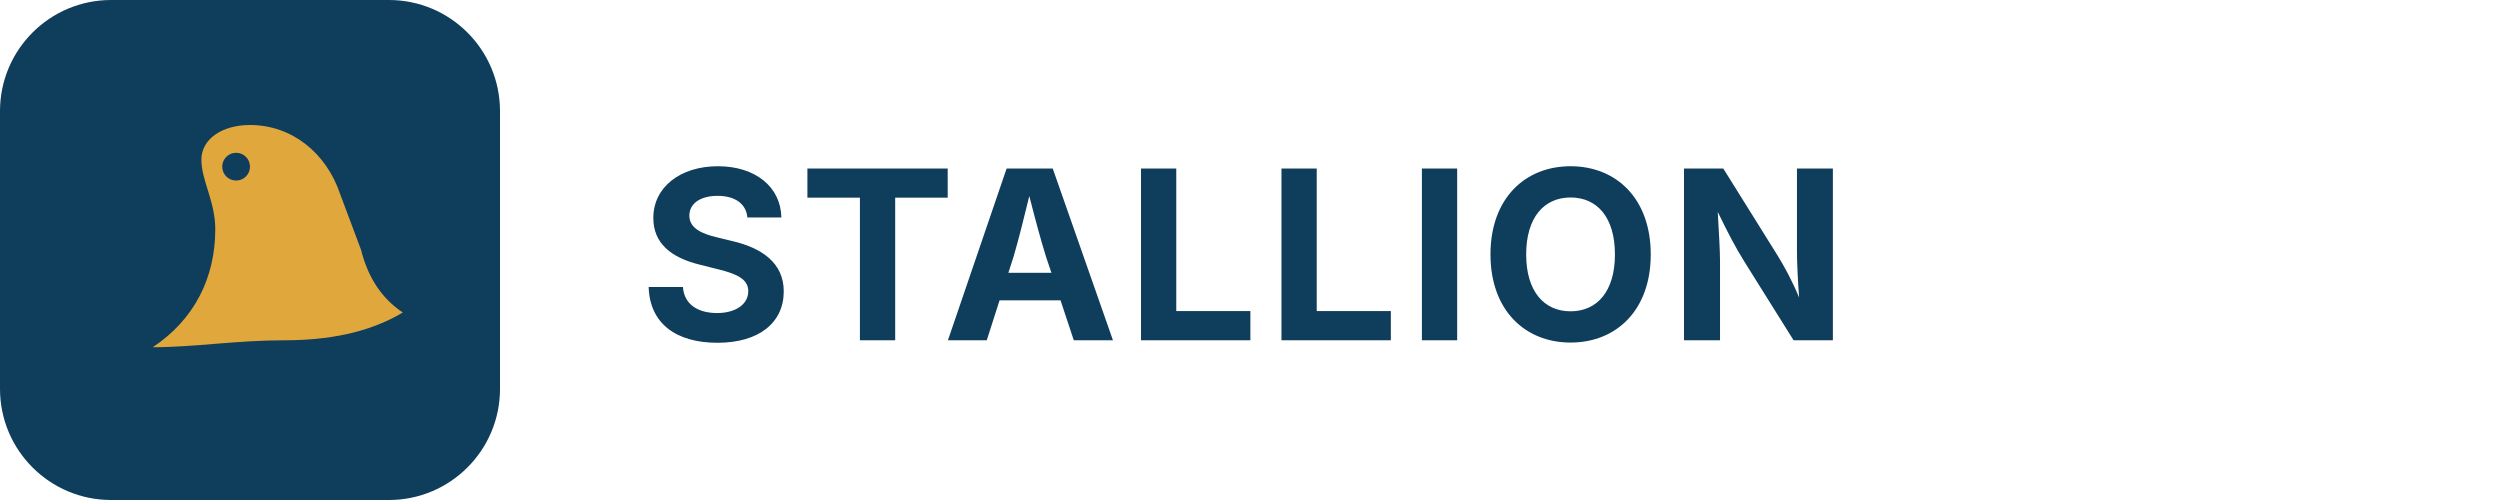
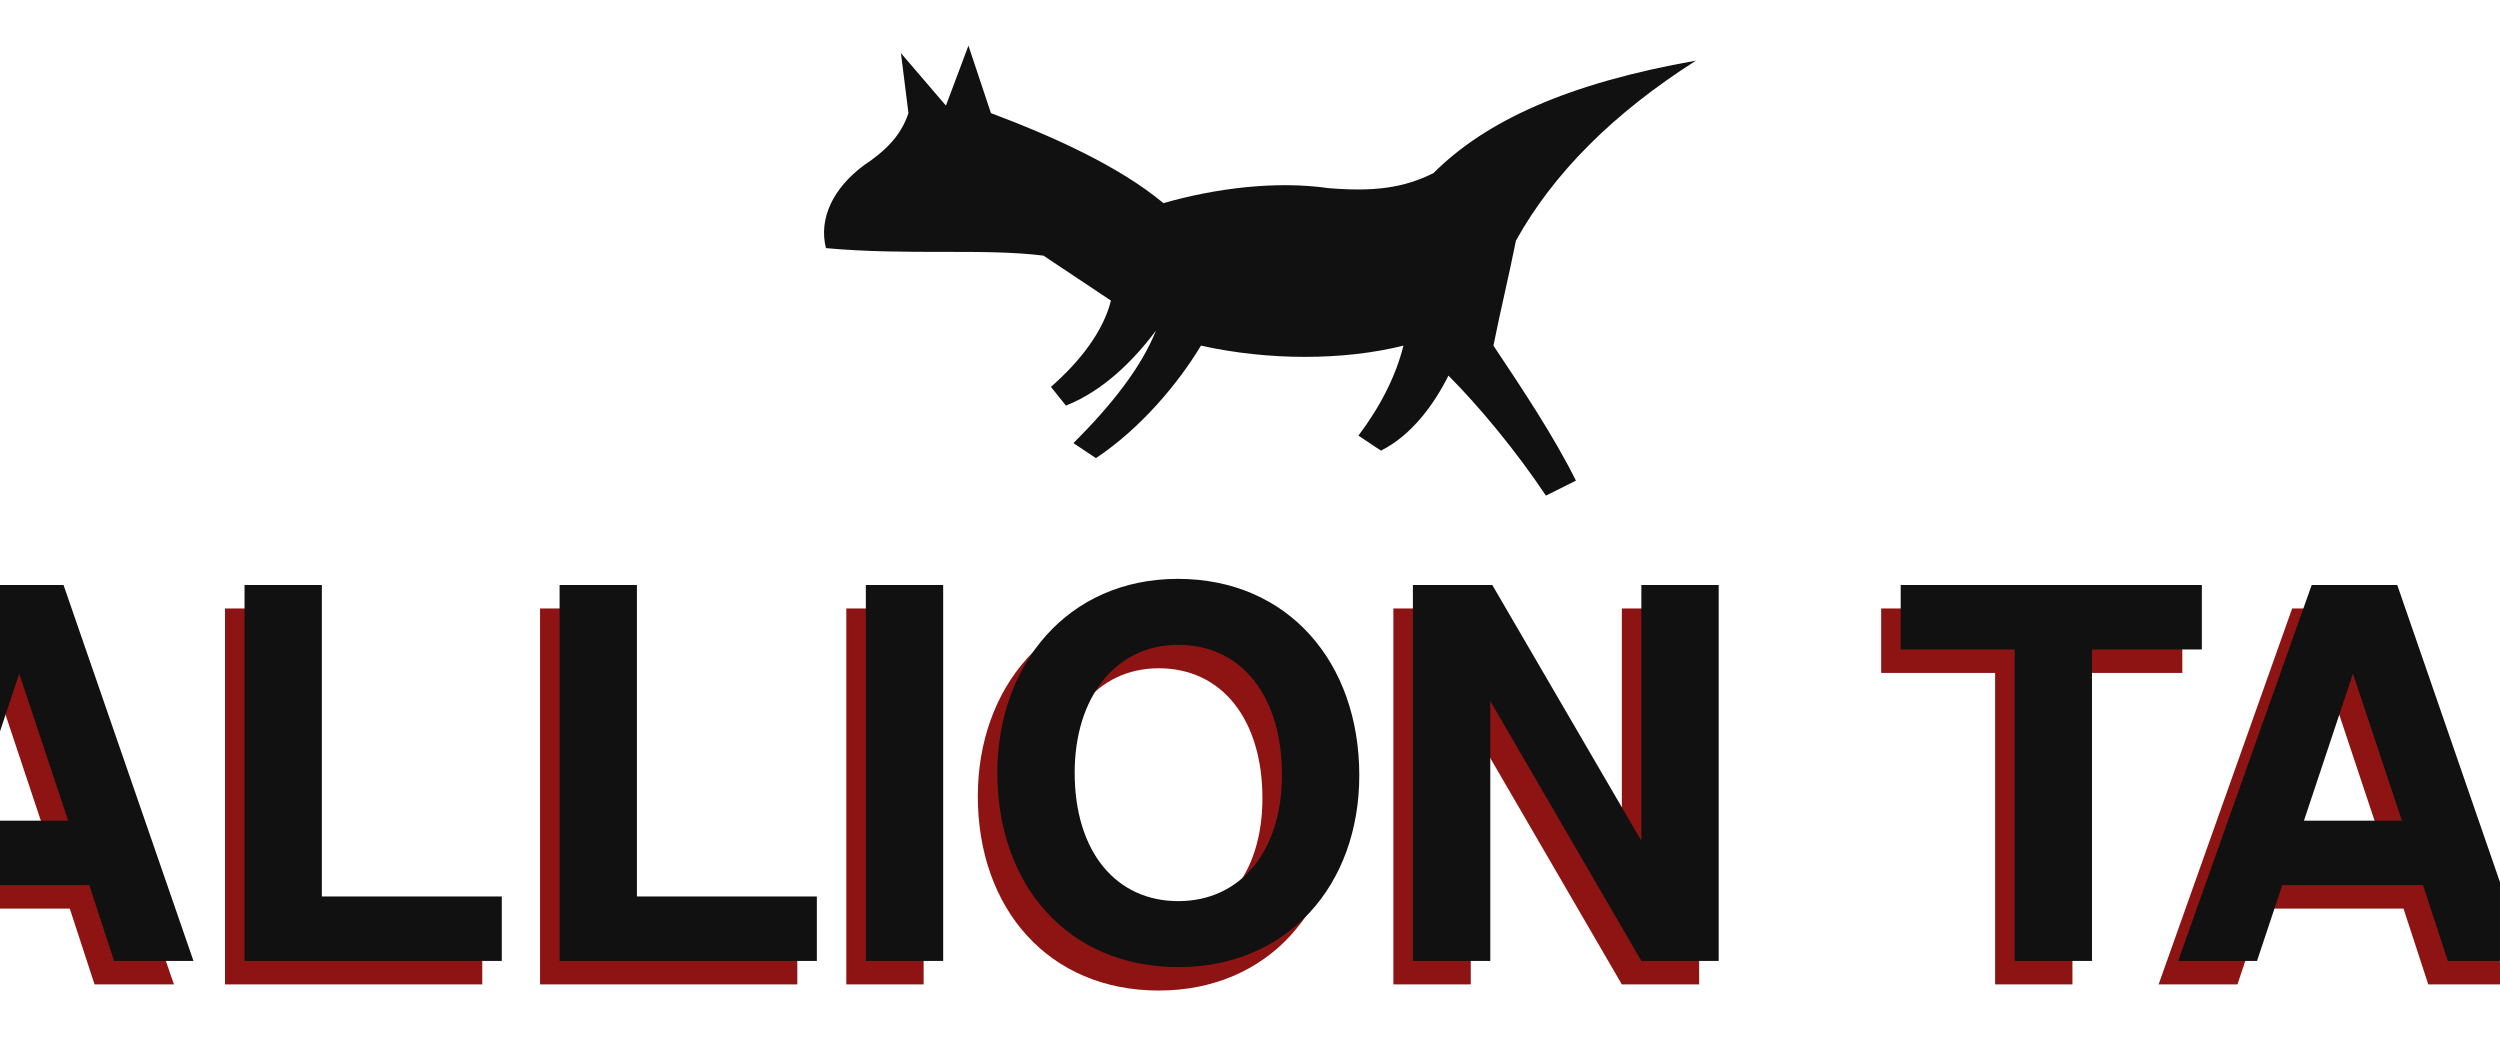
- <svg xmlns="http://www.w3.org/2000/svg" viewBox="0 0 360 72" role="img" aria-label="Stallion">
-   <rect width="72" height="72" rx="16" fill="#0F3D5C" />
-   <path d="M22 50c6-4 9-10 9-17 0-4-2-7-2-10 0-3 3-5 7-5 6 0 11 4 13 10l3 8c1 4 3 7 6 9-5 3-11 4-17 4-7 0-13 1-19 1z" fill="#E0A83C" />
-   <circle cx="34" cy="24" r="2" fill="#0F3D5C" />
-   <text x="92" y="49" font-family="Inter, Segoe UI, Helvetica, Arial, sans-serif" font-size="34" font-weight="700" fill="#0F3D5C" letter-spacing="1">STALLION</text>
+ <svg xmlns="http://www.w3.org/2000/svg" viewBox="0 0 640 268" role="img" aria-label="Stallion Tank">
+   <g transform="translate(198 4) scale(0.96)" fill="#111111">
+     <path d="M14 62              C12 54, 16 46, 24 40              C30 36, 34 32, 36 26              L34 10 L46 24 L52 8 L58 26              C74 32, 92 40, 104 50              C118 46, 134 44, 148 46              C160 47, 168 46, 176 42              C190 28, 212 18, 246 12              C224 26, 208 42, 198 60              C196 70, 194 78, 192 88              C200 100, 208 112, 214 124              L206 128              C198 116, 188 104, 180 96              C176 104, 170 112, 162 116              L156 112              C162 104, 166 96, 168 88              C152 92, 132 92, 114 88              C108 98, 98 110, 86 118              L80 114              C90 104, 98 94, 102 84              C96 92, 88 100, 78 104              L74 99              C82 92, 88 84, 90 76              C84 72, 78 68, 72 64              C56 62, 36 64, 14 62 Z" />
+   </g>
+   <g font-family="Haettenschweiler, 'Arial Narrow', Impact, 'Franklin Gothic Heavy', 'Helvetica Neue', sans-serif" font-size="132" font-weight="900" text-anchor="middle" textLength="608" lengthAdjust="spacingAndGlyphs">
+     <text x="315" y="252" fill="#8E1414">STALLION TANK</text>
+     <text x="320" y="246" fill="#111111">STALLION TANK</text>
+   </g>
</svg>
